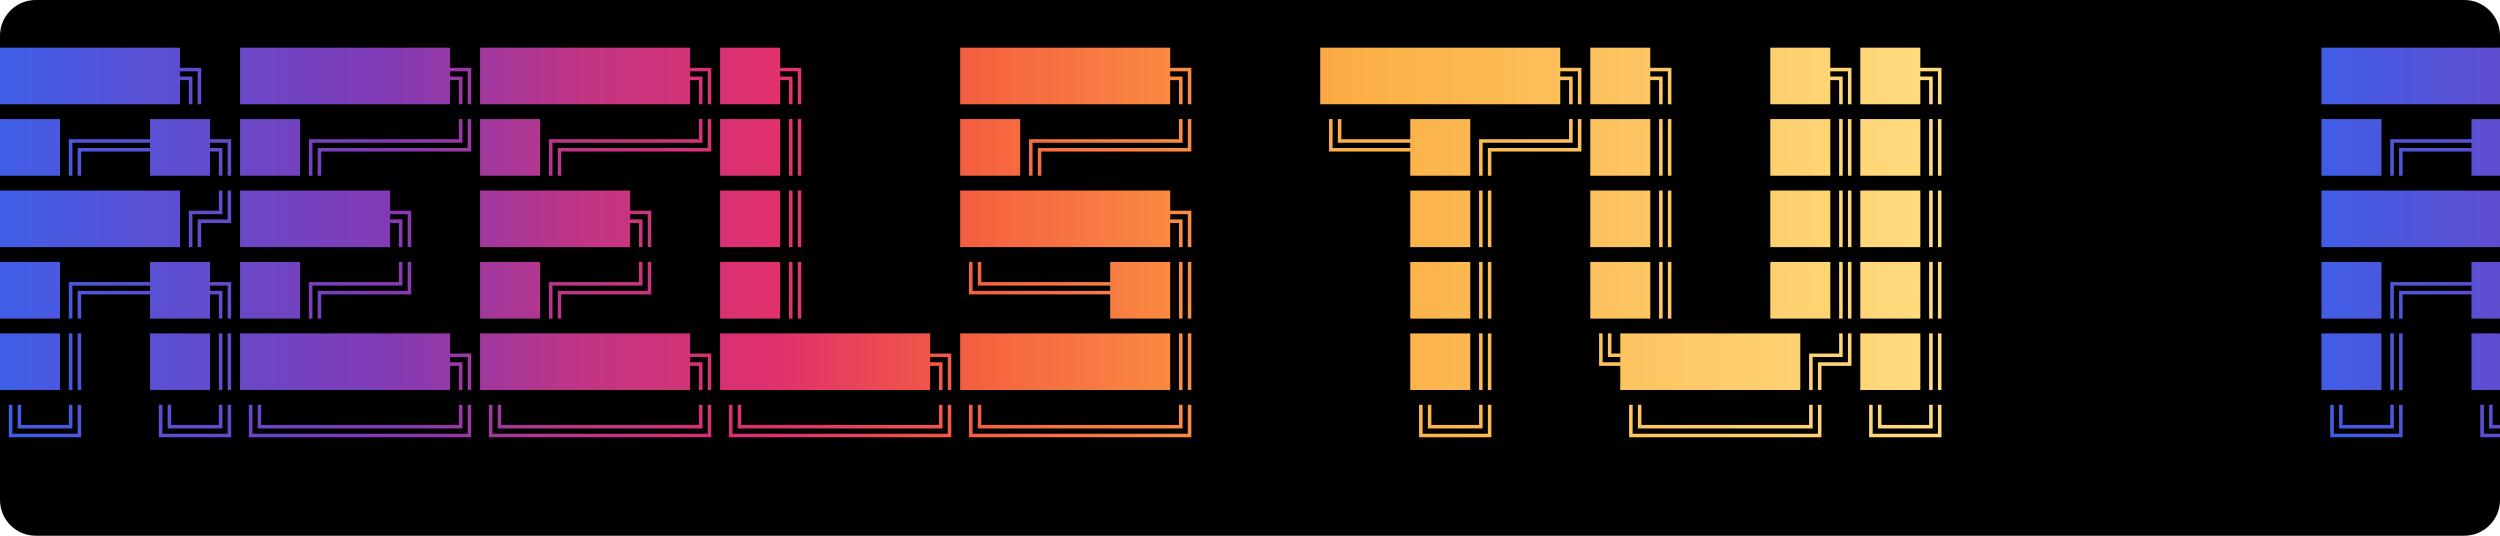
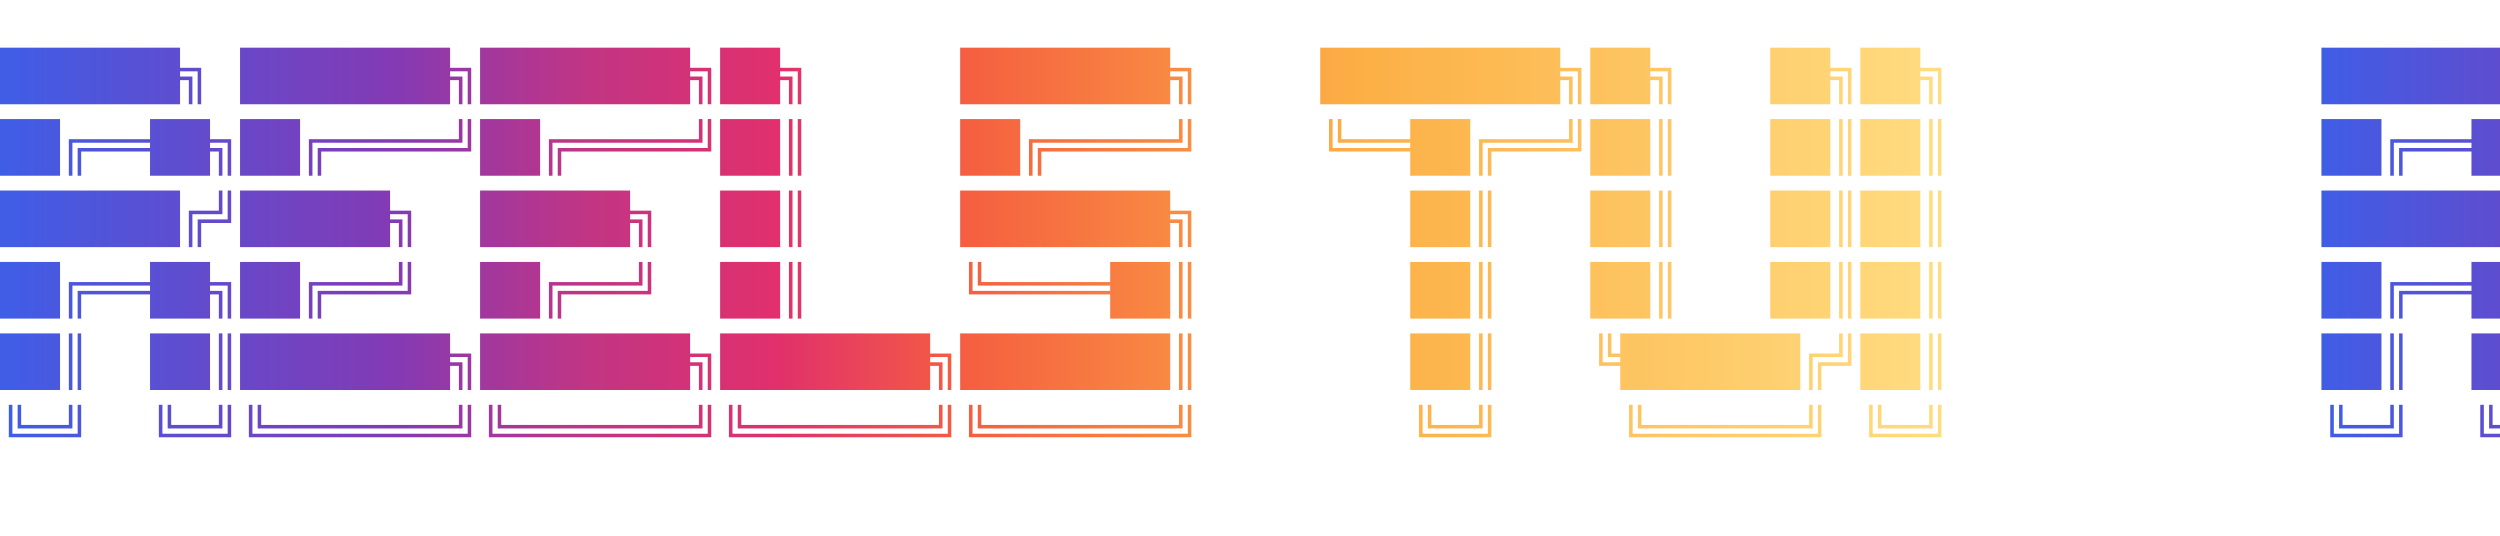
<svg xmlns="http://www.w3.org/2000/svg" viewBox="0 0 700 150" role="img" aria-label="REELS TUI">
  <defs>
    <linearGradient id="textGrad" x1="0%" y1="0%" x2="100%" y2="0%">
      <stop offset="0%" stop-color="#405de6" />
      <stop offset="20%" stop-color="#833ab4" />
      <stop offset="30%" stop-color="#c13584" />
      <stop offset="40%" stop-color="#e1306c" />
      <stop offset="50%" stop-color="#f56040" />
      <stop offset="70%" stop-color="#fcaf45" />
      <stop offset="100%" stop-color="#ffdc80" />
    </linearGradient>
    <clipPath id="viewport">
      <rect width="700" height="150" rx="10" />
    </clipPath>
  </defs>
  <style>
    @keyframes scroll {
      from { transform: translateX(0); }
      to { transform: translateX(-650px); }
    }
    .marquee {
      animation: scroll 10s linear infinite;
    }
    .art {
      font-family: 'Courier New', Courier, monospace;
      font-size: 14px;
      fill: url(#textGrad);
    }
  </style>
-   <rect width="700" height="150" rx="10" />
+   <rect width="700" height="150" rx="10" fill="none" />
  <g clip-path="url(#viewport)">
    <g class="marquee">
      <text class="art" xml:space="preserve" x="0" y="25">██████╗ ███████╗███████╗██╗     ███████╗    ████████╗██╗   ██╗██╗</text>
      <text class="art" xml:space="preserve" x="0" y="45">██╔══██╗██╔════╝██╔════╝██║     ██╔════╝    ╚══██╔══╝██║   ██║██║</text>
      <text class="art" xml:space="preserve" x="0" y="65">██████╔╝█████╗  █████╗  ██║     ███████╗       ██║   ██║   ██║██║</text>
      <text class="art" xml:space="preserve" x="0" y="85">██╔══██╗██╔══╝  ██╔══╝  ██║     ╚════██║       ██║   ██║   ██║██║</text>
      <text class="art" xml:space="preserve" x="0" y="105">██║  ██║███████╗███████╗███████╗███████║       ██║   ╚██████╔╝██║</text>
      <text class="art" xml:space="preserve" x="0" y="125">╚═╝  ╚═╝╚══════╝╚══════╝╚══════╝╚══════╝       ╚═╝    ╚═════╝ ╚═╝</text>
      <text class="art" xml:space="preserve" x="650" y="25">██████╗ ███████╗███████╗██╗     ███████╗    ████████╗██╗   ██╗██╗</text>
      <text class="art" xml:space="preserve" x="650" y="45">██╔══██╗██╔════╝██╔════╝██║     ██╔════╝    ╚══██╔══╝██║   ██║██║</text>
      <text class="art" xml:space="preserve" x="650" y="65">██████╔╝█████╗  █████╗  ██║     ███████╗       ██║   ██║   ██║██║</text>
      <text class="art" xml:space="preserve" x="650" y="85">██╔══██╗██╔══╝  ██╔══╝  ██║     ╚════██║       ██║   ██║   ██║██║</text>
      <text class="art" xml:space="preserve" x="650" y="105">██║  ██║███████╗███████╗███████╗███████║       ██║   ╚██████╔╝██║</text>
      <text class="art" xml:space="preserve" x="650" y="125">╚═╝  ╚═╝╚══════╝╚══════╝╚══════╝╚══════╝       ╚═╝    ╚═════╝ ╚═╝</text>
    </g>
  </g>
</svg>
